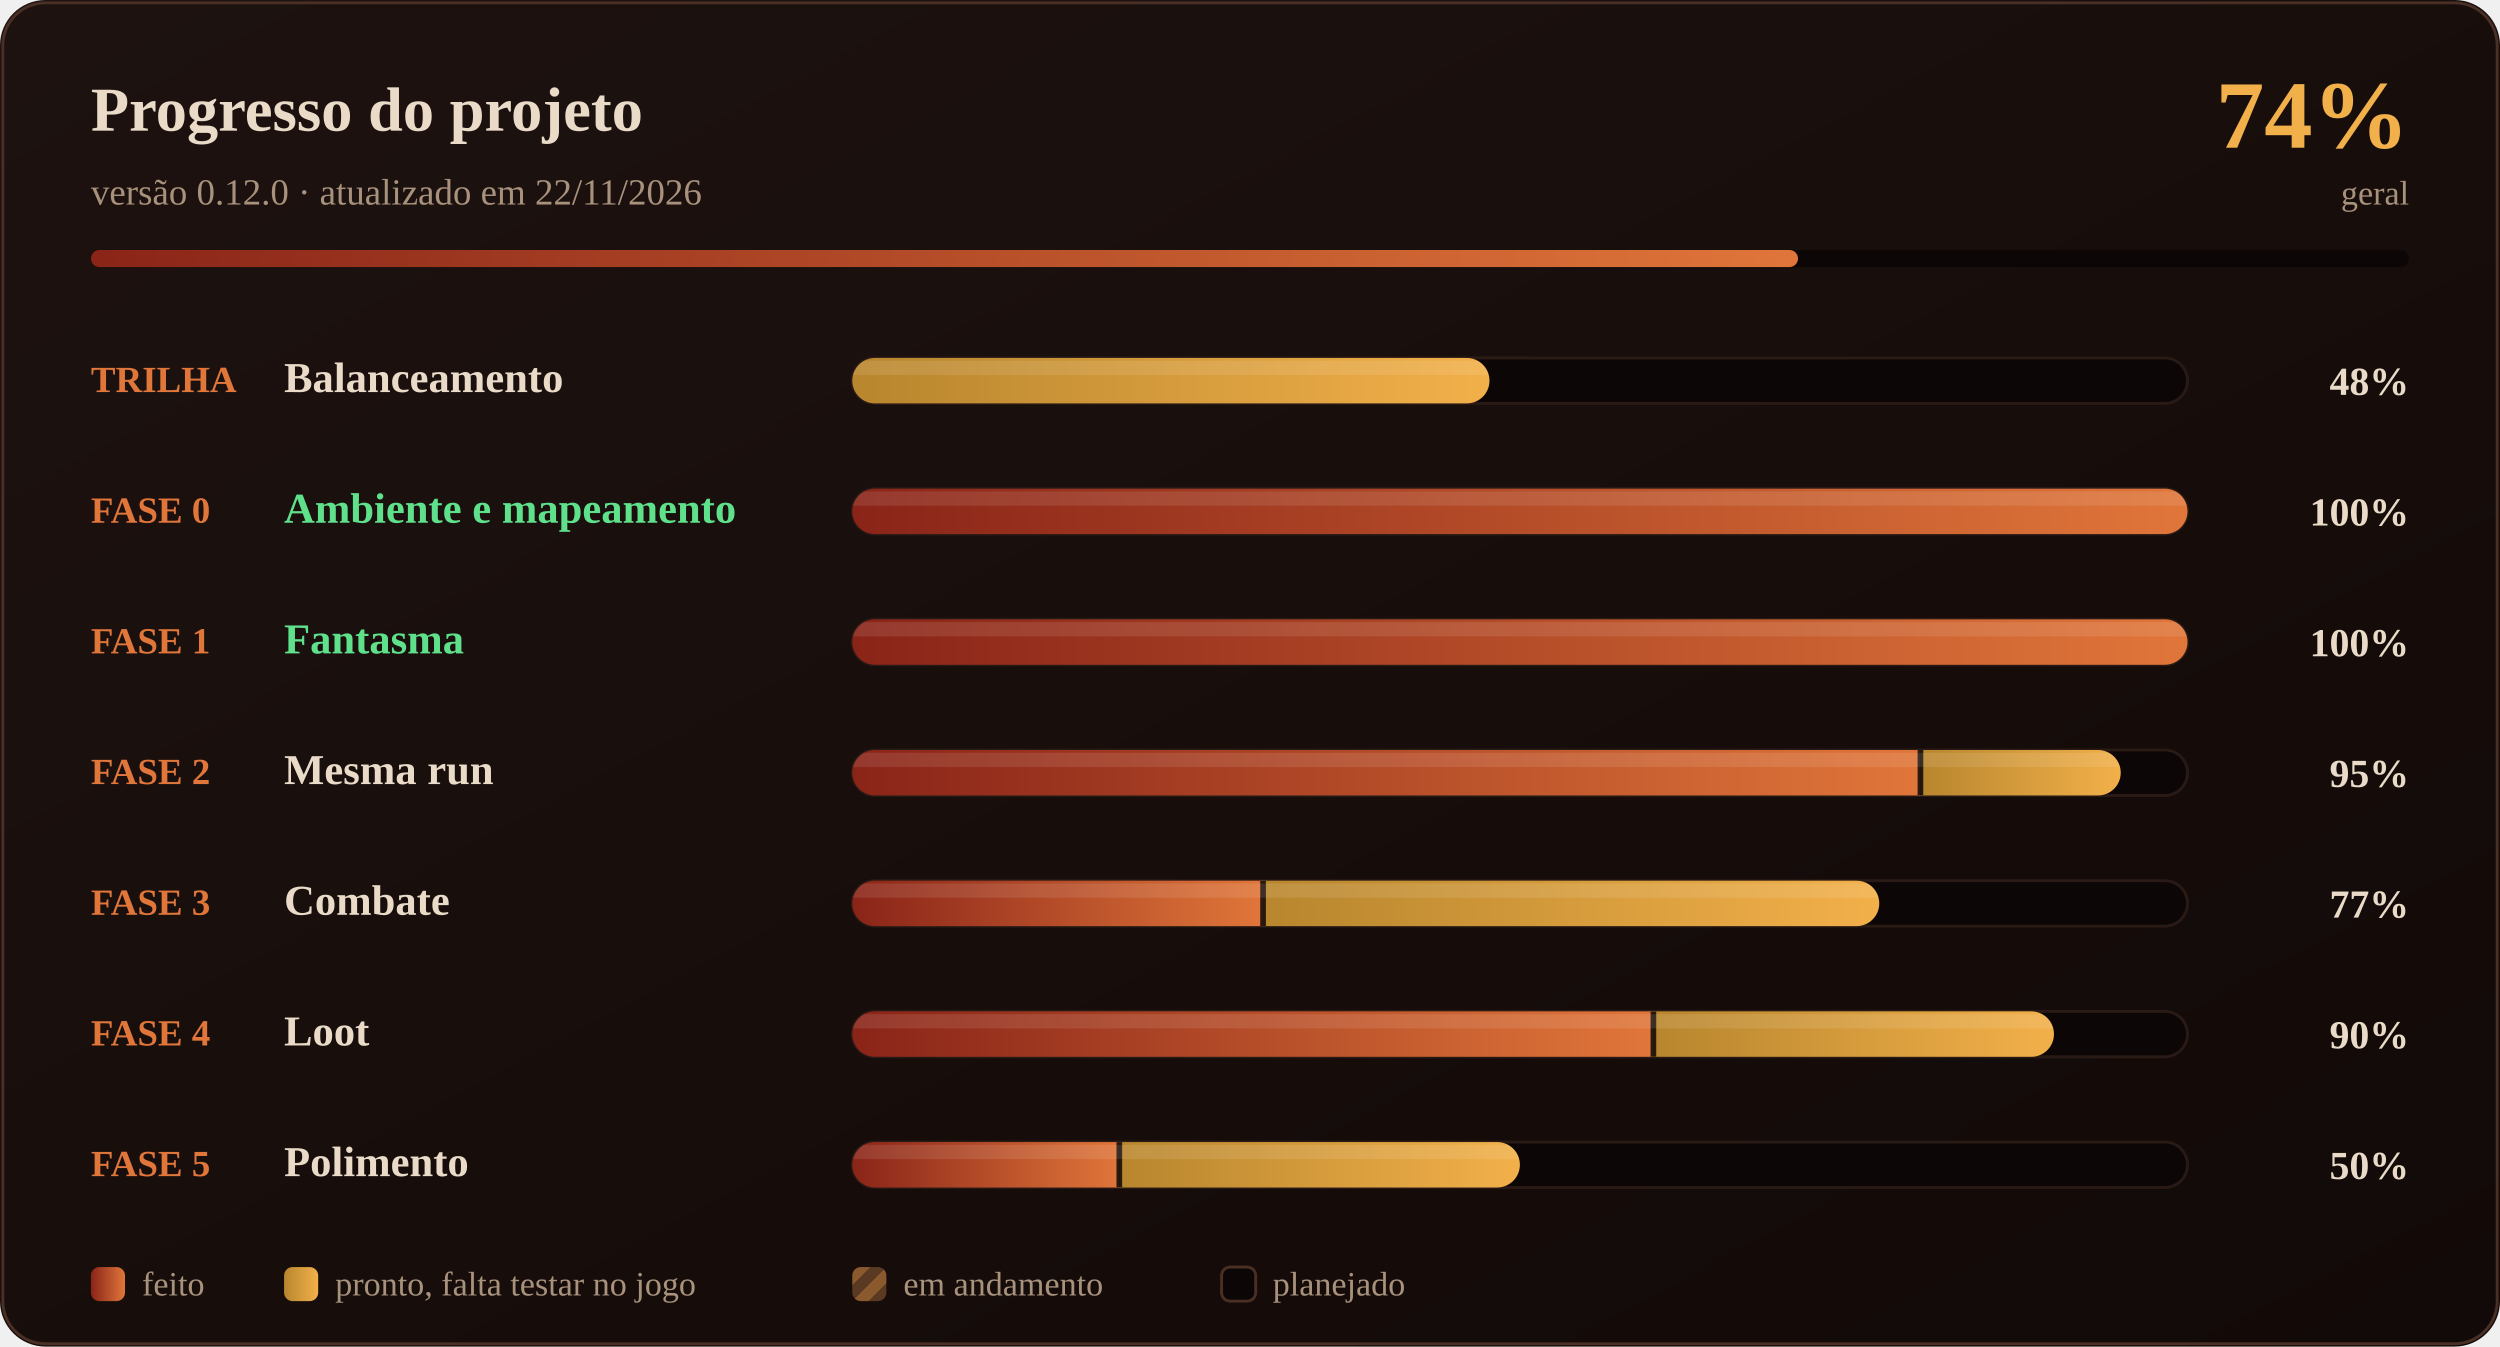
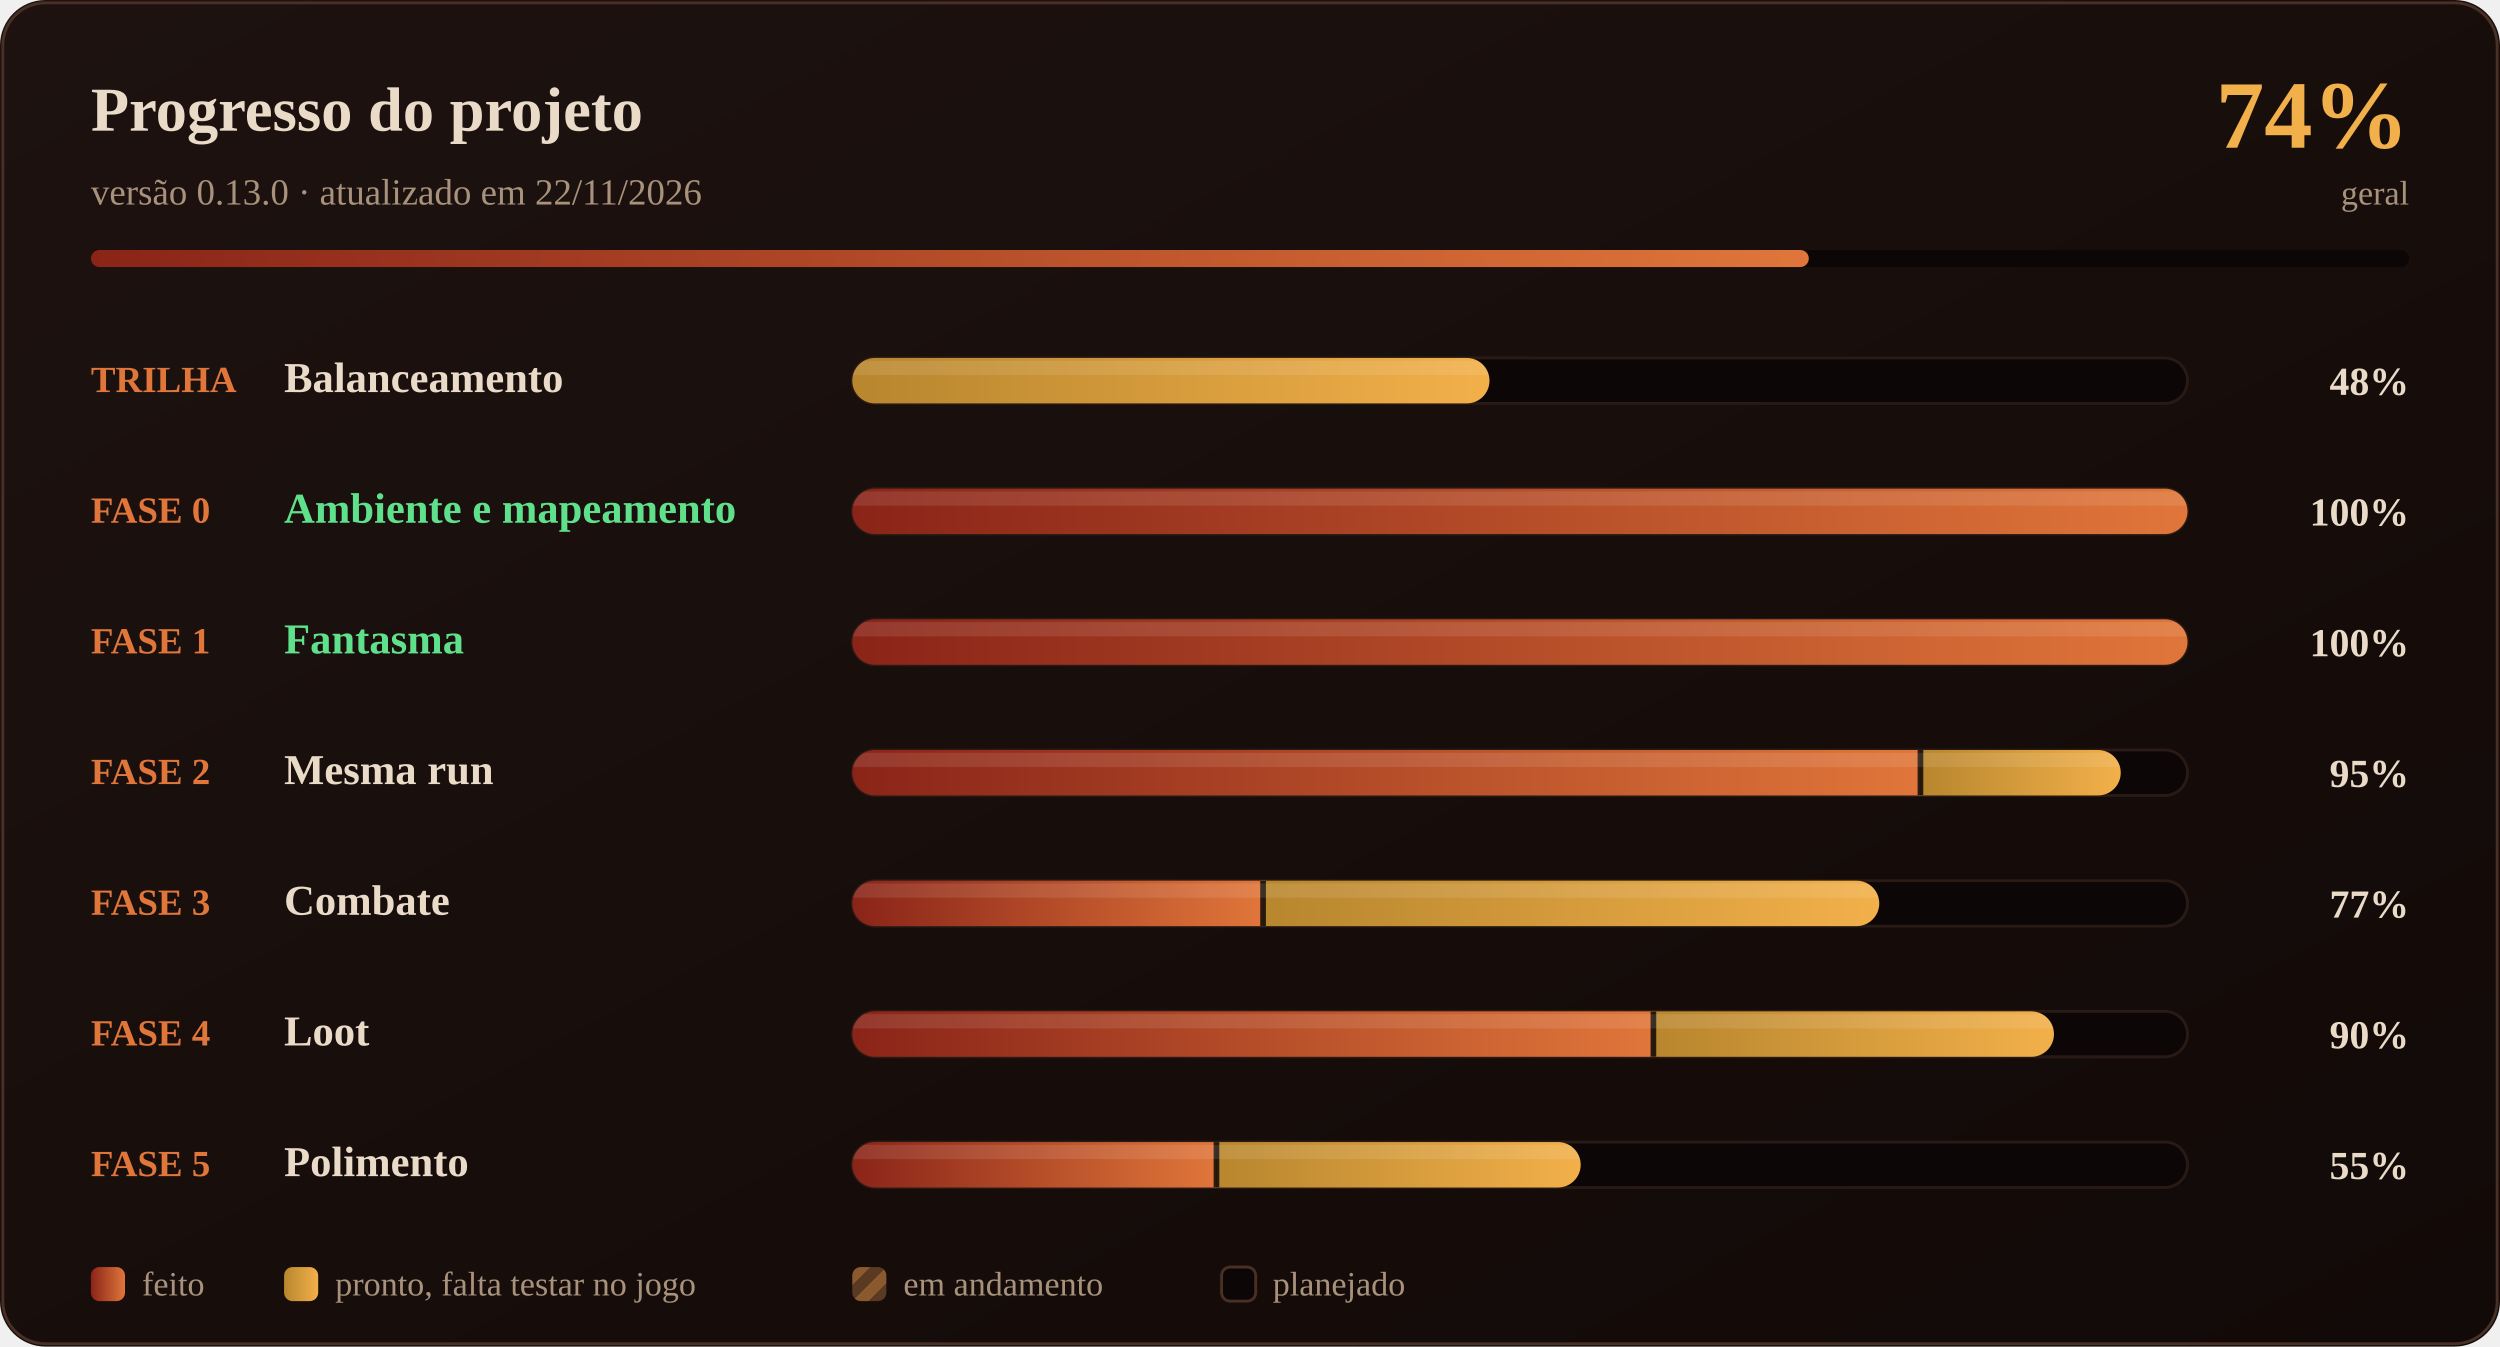
<svg xmlns="http://www.w3.org/2000/svg" width="880" height="474" viewBox="0 0 880 474" font-family="Georgia, 'Times New Roman', serif">
  <defs>
    <linearGradient id="fundo" x1="0" y1="0" x2="1" y2="1">
      <stop offset="0" stop-color="#1d1210" />
      <stop offset="1" stop-color="#120a08" />
    </linearGradient>
    <linearGradient id="fogo" x1="0" y1="0" x2="1" y2="0">
      <stop offset="0" stop-color="#8a2418" />
      <stop offset="1" stop-color="#e0763a" />
    </linearGradient>
    <linearGradient id="teste" x1="0" y1="0" x2="1" y2="0">
      <stop offset="0" stop-color="#b8862e" />
      <stop offset="1" stop-color="#f2b04a" />
    </linearGradient>
    <pattern id="andamento" width="8" height="8" patternUnits="userSpaceOnUse" patternTransform="rotate(45)">
      <rect width="8" height="8" fill="#5a3a22" />
      <rect width="4" height="8" fill="#8a5a2e" />
    </pattern>
  </defs>
  <rect width="880" height="474" rx="16" fill="url(#fundo)" />
  <rect x="1" y="1" width="878" height="472" rx="15" fill="none" stroke="#4a2f25" />
  <text x="32" y="46" fill="#eadbc8" font-size="22" font-weight="700">Progresso do projeto</text>
-   <text x="32" y="72" fill="#a8927c" font-size="13">versão 0.12.0 · atualizado em 22/11/2026</text>
+   <text x="32" y="72" fill="#a8927c" font-size="13">versão 0.13.0 · atualizado em 22/11/2026</text>
  <text x="848" y="52" fill="#f2b04a" font-size="34" font-weight="800" text-anchor="end">74%</text>
  <text x="848" y="72" fill="#a8927c" font-size="12" text-anchor="end">geral</text>
  <rect x="32" y="88" width="816" height="6" rx="3" fill="#0c0706" />
-   <rect x="32" y="88" width="600.9" height="6" rx="3" fill="url(#fogo)" />
+   <rect x="32" y="88" width="604.7" height="6" rx="3" fill="url(#fogo)" />
  <text x="32" y="138" fill="#e0763a" font-size="13" font-weight="700">TRILHA</text>
  <text x="100" y="138" fill="#eadbc8" font-size="15" font-weight="600">Balanceamento</text>
  <rect x="300" y="126" width="470" height="16" rx="8" fill="#0c0706" stroke="#2a1a15" />
  <clipPath id="barra0">
    <rect x="300" y="126" width="224.3" height="16" rx="8" />
  </clipPath>
  <g clip-path="url(#barra0)">
    <rect x="300.0" y="126" width="224.3" height="16" fill="url(#teste)" />
    <rect x="300" y="127" width="224.3" height="5" fill="#fff" opacity="0.10" />
  </g>
  <text x="848" y="139" fill="#eadbc8" font-size="14" font-weight="700" text-anchor="end">48%</text>
  <text x="32" y="184" fill="#e0763a" font-size="13" font-weight="700">FASE 0</text>
  <text x="100" y="184" fill="#5fe08a" font-size="15" font-weight="600">Ambiente e mapeamento</text>
  <rect x="300" y="172" width="470" height="16" rx="8" fill="#0c0706" stroke="#2a1a15" />
  <clipPath id="barra1">
    <rect x="300" y="172" width="470.0" height="16" rx="8" />
  </clipPath>
  <g clip-path="url(#barra1)">
    <rect x="300.0" y="172" width="470.0" height="16" fill="url(#fogo)" />
    <rect x="300" y="173" width="470.0" height="5" fill="#fff" opacity="0.10" />
  </g>
  <text x="848" y="185" fill="#eadbc8" font-size="14" font-weight="700" text-anchor="end">100%</text>
  <text x="32" y="230" fill="#e0763a" font-size="13" font-weight="700">FASE 1</text>
  <text x="100" y="230" fill="#5fe08a" font-size="15" font-weight="600">Fantasma</text>
  <rect x="300" y="218" width="470" height="16" rx="8" fill="#0c0706" stroke="#2a1a15" />
  <clipPath id="barra2">
    <rect x="300" y="218" width="470.0" height="16" rx="8" />
  </clipPath>
  <g clip-path="url(#barra2)">
    <rect x="300.0" y="218" width="470.0" height="16" fill="url(#fogo)" />
    <rect x="300" y="219" width="470.0" height="5" fill="#fff" opacity="0.10" />
  </g>
  <text x="848" y="231" fill="#eadbc8" font-size="14" font-weight="700" text-anchor="end">100%</text>
  <text x="32" y="276" fill="#e0763a" font-size="13" font-weight="700">FASE 2</text>
  <text x="100" y="276" fill="#eadbc8" font-size="15" font-weight="600">Mesma run</text>
  <rect x="300" y="264" width="470" height="16" rx="8" fill="#0c0706" stroke="#2a1a15" />
  <clipPath id="barra3">
    <rect x="300" y="264" width="446.5" height="16" rx="8" />
  </clipPath>
  <g clip-path="url(#barra3)">
    <rect x="300.0" y="264" width="376.0" height="16" fill="url(#fogo)" />
    <rect x="676.0" y="264" width="70.5" height="16" fill="url(#teste)" />
    <rect x="675.0" y="264" width="2" height="16" fill="#0c0706" opacity="0.85" />
    <rect x="300" y="265" width="446.5" height="5" fill="#fff" opacity="0.10" />
  </g>
  <text x="848" y="277" fill="#eadbc8" font-size="14" font-weight="700" text-anchor="end">95%</text>
  <text x="32" y="322" fill="#e0763a" font-size="13" font-weight="700">FASE 3</text>
  <text x="100" y="322" fill="#eadbc8" font-size="15" font-weight="600">Combate</text>
  <rect x="300" y="310" width="470" height="16" rx="8" fill="#0c0706" stroke="#2a1a15" />
  <clipPath id="barra4">
    <rect x="300" y="310" width="361.5" height="16" rx="8" />
  </clipPath>
  <g clip-path="url(#barra4)">
    <rect x="300.0" y="310" width="144.6" height="16" fill="url(#fogo)" />
    <rect x="444.6" y="310" width="216.9" height="16" fill="url(#teste)" />
    <rect x="443.6" y="310" width="2" height="16" fill="#0c0706" opacity="0.85" />
    <rect x="300" y="311" width="361.5" height="5" fill="#fff" opacity="0.10" />
  </g>
  <text x="848" y="323" fill="#eadbc8" font-size="14" font-weight="700" text-anchor="end">77%</text>
  <text x="32" y="368" fill="#e0763a" font-size="13" font-weight="700">FASE 4</text>
  <text x="100" y="368" fill="#eadbc8" font-size="15" font-weight="600">Loot</text>
  <rect x="300" y="356" width="470" height="16" rx="8" fill="#0c0706" stroke="#2a1a15" />
  <clipPath id="barra5">
    <rect x="300" y="356" width="423.0" height="16" rx="8" />
  </clipPath>
  <g clip-path="url(#barra5)">
    <rect x="300.0" y="356" width="282.0" height="16" fill="url(#fogo)" />
    <rect x="582.0" y="356" width="141.0" height="16" fill="url(#teste)" />
    <rect x="581.0" y="356" width="2" height="16" fill="#0c0706" opacity="0.85" />
    <rect x="300" y="357" width="423.0" height="5" fill="#fff" opacity="0.10" />
  </g>
  <text x="848" y="369" fill="#eadbc8" font-size="14" font-weight="700" text-anchor="end">90%</text>
  <text x="32" y="414" fill="#e0763a" font-size="13" font-weight="700">FASE 5</text>
  <text x="100" y="414" fill="#eadbc8" font-size="15" font-weight="600">Polimento</text>
  <rect x="300" y="402" width="470" height="16" rx="8" fill="#0c0706" stroke="#2a1a15" />
  <clipPath id="barra6">
-     <rect x="300" y="402" width="235.0" height="16" rx="8" />
+     <rect x="300" y="402" width="256.4" height="16" rx="8" />
  </clipPath>
  <g clip-path="url(#barra6)">
-     <rect x="300.0" y="402" width="94.0" height="16" fill="url(#fogo)" />
-     <rect x="394.0" y="402" width="141.0" height="16" fill="url(#teste)" />
-     <rect x="393.0" y="402" width="2" height="16" fill="#0c0706" opacity="0.85" />
-     <rect x="300" y="403" width="235.0" height="5" fill="#fff" opacity="0.10" />
+     <rect x="300.0" y="402" width="128.2" height="16" fill="url(#fogo)" />
+     <rect x="428.2" y="402" width="128.2" height="16" fill="url(#teste)" />
+     <rect x="427.2" y="402" width="2" height="16" fill="#0c0706" opacity="0.85" />
+     <rect x="300" y="403" width="256.4" height="5" fill="#fff" opacity="0.10" />
  </g>
-   <text x="848" y="415" fill="#eadbc8" font-size="14" font-weight="700" text-anchor="end">50%</text>
+   <text x="848" y="415" fill="#eadbc8" font-size="14" font-weight="700" text-anchor="end">55%</text>
  <rect x="32" y="446" width="12" height="12" rx="3" fill="url(#fogo)" />
  <text x="50" y="456" fill="#a8927c" font-size="12">feito</text>
  <rect x="100" y="446" width="12" height="12" rx="3" fill="url(#teste)" />
  <text x="118" y="456" fill="#a8927c" font-size="12">pronto, falta testar no jogo</text>
  <rect x="300" y="446" width="12" height="12" rx="3" fill="url(#andamento)" />
  <text x="318" y="456" fill="#a8927c" font-size="12">em andamento</text>
  <rect x="430" y="446" width="12" height="12" rx="3" fill="#0c0706" stroke="#4a2f25" />
  <text x="448" y="456" fill="#a8927c" font-size="12">planejado</text>
</svg>
